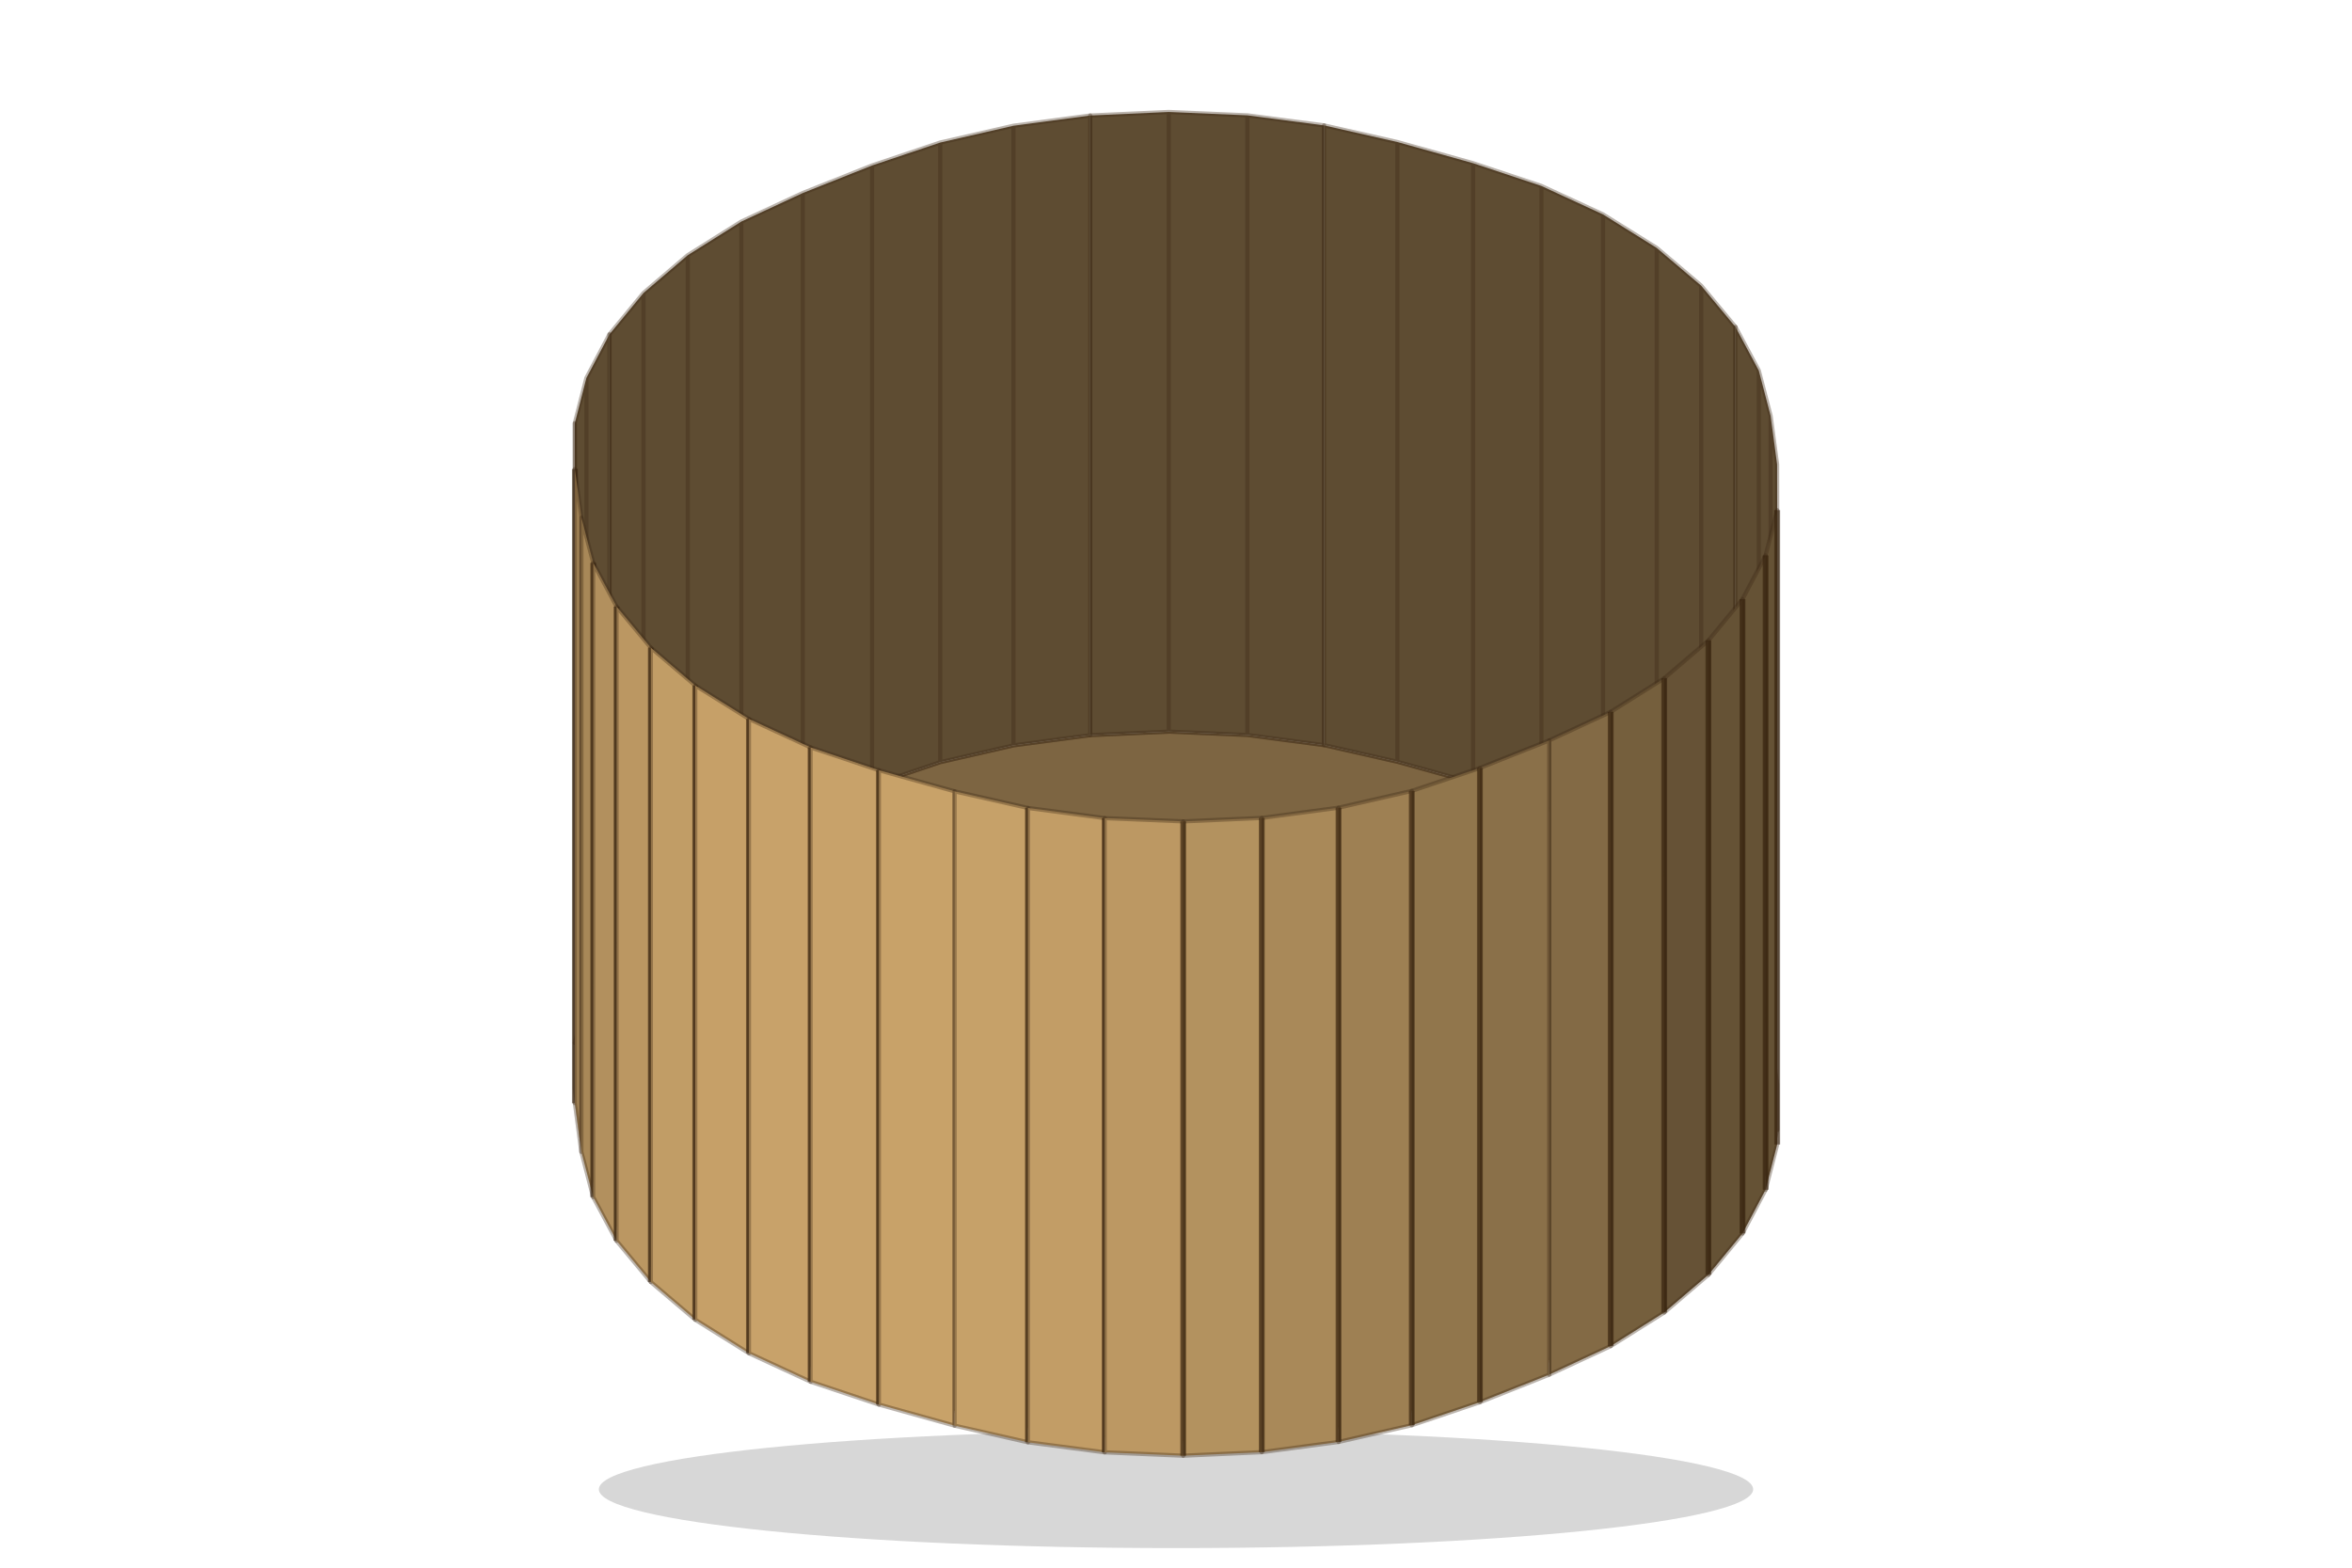
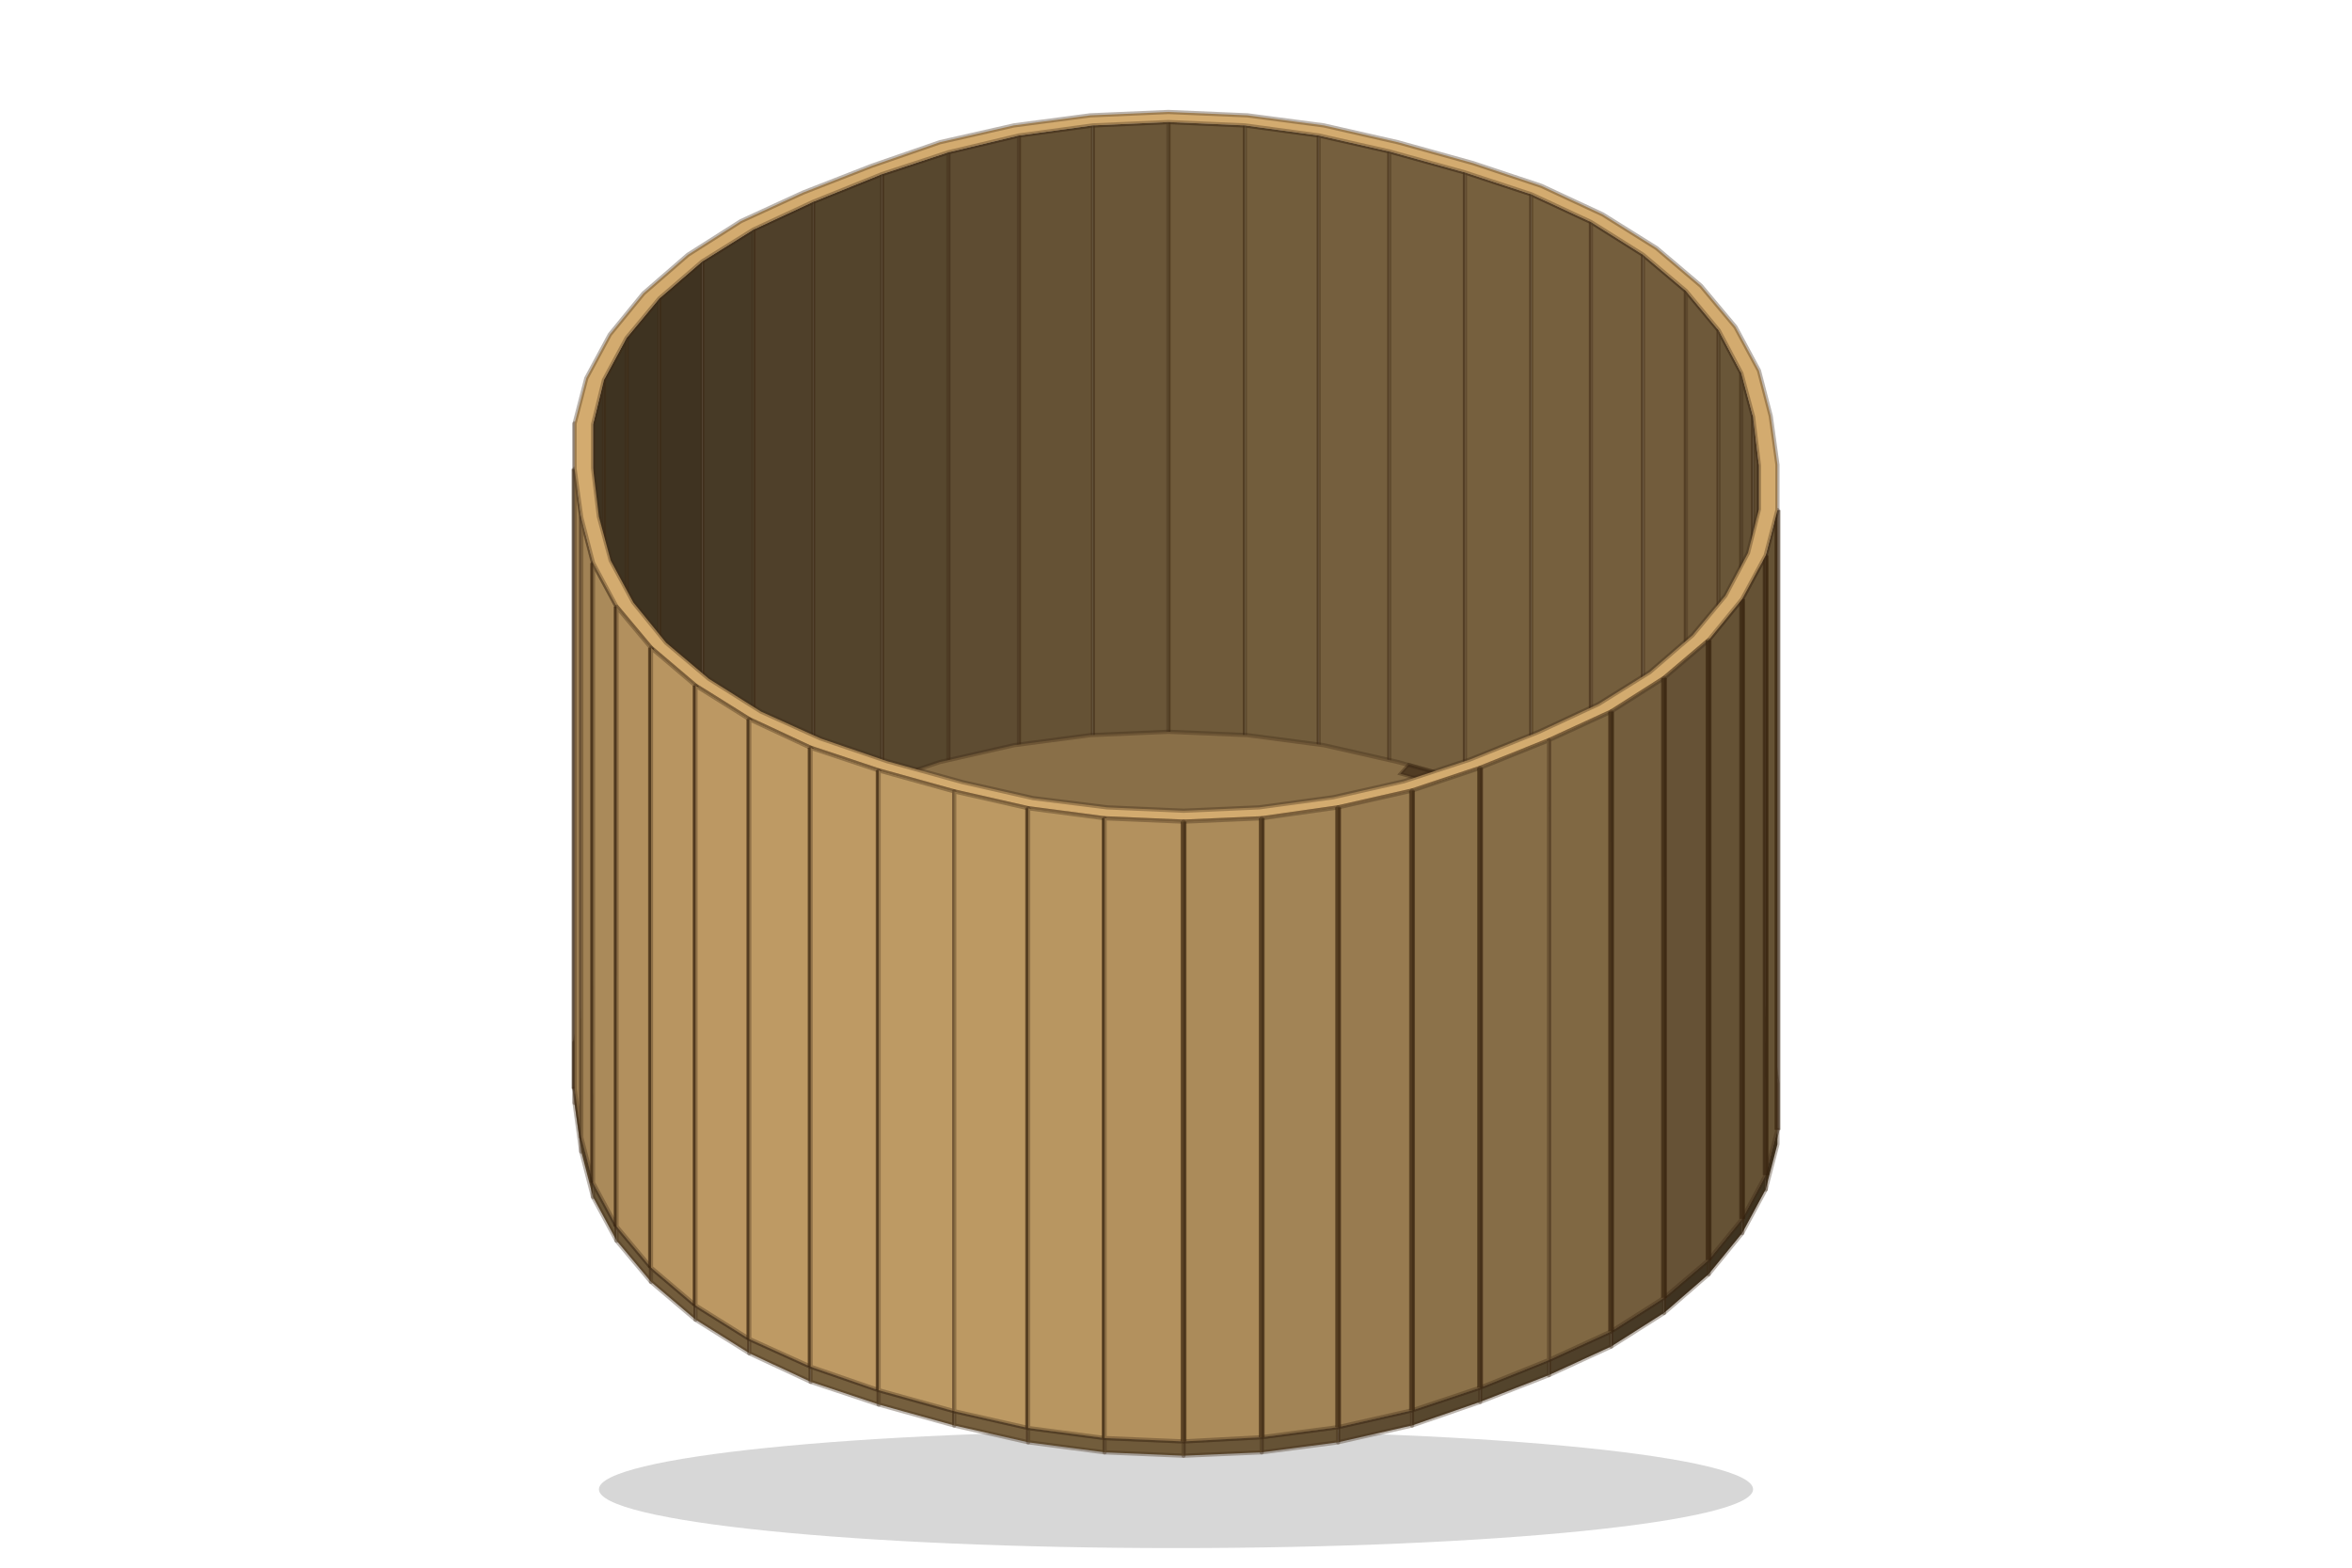
<svg xmlns="http://www.w3.org/2000/svg" width="300" height="200" viewBox="0 0 280 186">
-   <ellipse cx="140" cy="177" fill-opacity=".16" rx="68.71" ry="7" />
-   <path fill="#7D6542" stroke="rgba(60,40,20,.35)" stroke-linejoin="round" stroke-width=".5" d="m95.57 96.43 8.25-3.28 8.11-2.73 8.72-2 9.14-1.22 9.35-.42 9.35.4 9.14 1.21 8.73 1.98 9.01 2.51 8.13 2.71 7.34 3.39 6.39 3.99 5.29 4.5 4.08 4.9 2.78 5.2 1.41 5.39.77 5.79.01 5.45-1.38 5.39-2.75 5.2-4.05 4.91-5.27 4.51-6.37 4-7.32 3.4-8.25 3.28-8.11 2.73-8.72 2-9.14 1.22-9.35.42-9.35-.4-9.14-1.2-8.73-1.99-9.01-2.51-8.13-2.71-7.34-3.39-6.39-3.99-5.29-4.5-4.08-4.9-2.78-5.2-1.41-5.39-.77-5.79-.01-5.45 1.38-5.38 2.75-5.21 4.05-4.91 5.27-4.51 6.37-4z" />
-   <path fill="#5E4C32" stroke="rgba(60,40,20,.35)" stroke-linejoin="round" stroke-width=".5" d="m139.14 86.78 9.35.4V13.4l-9.35-.4zm-9.35.42 9.35-.42V13l-9.35.42zm18.7-.02 9.14 1.21V14.6l-9.14-1.2z" />
-   <path fill="#5E4C32" stroke="rgba(60,40,20,.35)" stroke-linejoin="round" stroke-width=".5" d="m120.65 88.42 9.14-1.22V13.42l-9.14 1.22zm36.98-.03 8.73 1.98V16.58l-8.73-1.98zm-45.7 2.03 8.72-2V14.64l-8.72 2zm54.43-.05 9.01 2.51V19.1l-9.01-2.52zm-62.54 2.78 8.11-2.73V16.64l-8.11 2.73zm71.55-.27 8.13 2.71V21.81l-8.13-2.71zm-79.8 3.55 8.25-3.28V19.37l-8.25 3.28zm87.93-.84 7.34 3.39V25.2l-7.34-3.39zm-95.25 4.24 7.32-3.4V22.65l-7.32 3.4zm102.59-.85 6.39 3.99V29.19l-6.39-3.99zm-108.96 4.85 6.37-4V26.05l-6.37 4zm115.35-.86 5.29 4.5V33.68l-5.29-4.49zm-120.62 5.37 5.27-4.51V30.05l-5.27 4.5zm125.91-.87 4.08 4.9V38.59l-4.08-4.91zm-129.96 5.78 4.05-4.91V34.55l-4.05 4.92z" />
-   <path fill="#5E4C32" stroke="rgba(60,40,20,.35)" stroke-linejoin="round" stroke-width=".5" d="m206.6 112.37 2.78 5.2V43.79l-2.78-5.2zm-136.79 6.09 2.75-5.21V39.47l-2.75 5.2zm139.57-.89 1.41 5.39V49.18l-1.41-5.39zm-140.95 6.27 1.38-5.38V44.67l-1.38 5.39zm142.36-.88.77 5.79V54.97l-.77-5.79zm.77 5.79.01 5.45V60.41l-.01-5.44z" />
-   <path fill="#9C7E52" stroke="rgba(60,40,20,.35)" stroke-linejoin="round" stroke-width=".5" d="m68.44 131.03-.01-5.44V50.06l.01 5.45z" />
-   <path stroke="rgba(50,30,10,.55)" stroke-width=".7" d="M68.44 131.03V55.51" />
-   <path fill="#A28355" stroke="rgba(60,40,20,.35)" stroke-linejoin="round" stroke-width=".5" d="m69.21 136.82-.77-5.79V55.51l.77 5.79z" />
-   <path fill="#655235" stroke="rgba(60,40,20,.35)" stroke-linejoin="round" stroke-width=".5" d="m211.57 135.94-1.38 5.39V65.8l1.38-5.39z" />
-   <path stroke="rgba(50,30,10,.55)" stroke-width=".7" d="M211.57 135.94V60.41" />
-   <path fill="#A88858" stroke="rgba(60,40,20,.35)" stroke-linejoin="round" stroke-width=".5" d="m70.62 142.21-1.41-5.39V61.3l1.41 5.38z" />
-   <path stroke="rgba(50,30,10,.55)" stroke-width=".7" d="M70.62 142.21V66.68" />
-   <path fill="#655235" stroke="rgba(60,40,20,.35)" stroke-linejoin="round" stroke-width=".5" d="m210.19 141.33-2.75 5.21V71.01l2.75-5.21z" />
-   <path stroke="rgba(50,30,10,.55)" stroke-width=".7" d="M210.19 141.33V65.8" />
-   <path fill="#B2905E" stroke="rgba(60,40,20,.35)" stroke-linejoin="round" stroke-width=".5" d="m73.4 147.41-2.78-5.2V66.68l2.78 5.21z" />
-   <path stroke="rgba(50,30,10,.55)" stroke-width=".7" d="M73.4 147.41V71.89" />
-   <path fill="#655235" stroke="rgba(60,40,20,.35)" stroke-linejoin="round" stroke-width=".5" d="m207.44 146.54-4.05 4.91V75.92l4.05-4.91z" />
-   <path stroke="rgba(50,30,10,.55)" stroke-width=".7" d="M207.44 146.53V71.01" />
-   <path fill="#BB9762" stroke="rgba(60,40,20,.35)" stroke-linejoin="round" stroke-width=".5" d="m77.48 152.32-4.08-4.91V71.89l4.08 4.9z" />
-   <path stroke="rgba(50,30,10,.55)" stroke-width=".7" d="M77.48 152.32V76.79" />
-   <path fill="#665236" stroke="rgba(60,40,20,.35)" stroke-linejoin="round" stroke-width=".5" d="m203.39 151.45-5.27 4.5V80.43l5.27-4.51z" />
-   <path stroke="rgba(50,30,10,.55)" stroke-width=".7" d="M203.38 151.45V75.92" />
-   <path fill="#C19D66" stroke="rgba(60,40,20,.35)" stroke-linejoin="round" stroke-width=".5" d="m82.77 156.81-5.29-4.49V76.79l5.29 4.5z" />
-   <path stroke="rgba(50,30,10,.55)" stroke-width=".7" d="M82.77 156.81V81.29" />
-   <path fill="#755F3D" stroke="rgba(60,40,20,.35)" stroke-linejoin="round" stroke-width=".5" d="m198.12 155.95-6.37 4V84.43l6.37-4z" />
-   <path stroke="rgba(50,30,10,.55)" stroke-width=".7" d="M198.12 155.95V80.43" />
-   <path fill="#C6A068" stroke="rgba(60,40,20,.35)" stroke-linejoin="round" stroke-width=".5" d="m89.16 160.8-6.39-3.99V81.29l6.39 3.98z" />
-   <path stroke="rgba(50,30,10,.55)" stroke-width=".7" d="M89.16 160.8V85.27" />
-   <path fill="#836A45" stroke="rgba(60,40,20,.35)" stroke-linejoin="round" stroke-width=".5" d="m191.75 159.95-7.32 3.4V87.83l7.32-3.4z" />
-   <path stroke="rgba(50,30,10,.55)" stroke-width=".7" d="M191.75 159.95V84.43" />
-   <path fill="#C8A26A" stroke="rgba(60,40,20,.35)" stroke-linejoin="round" stroke-width=".5" d="m96.5 164.19-7.34-3.39V85.27l7.34 3.39z" />
-   <path stroke="rgba(50,30,10,.55)" stroke-width=".7" d="M96.5 164.19V88.66" />
-   <path fill="#8A7049" stroke="rgba(60,40,20,.35)" stroke-linejoin="round" stroke-width=".5" d="m184.43 163.35-8.25 3.28V91.11l8.25-3.28z" />
-   <path fill="#C8A26A" stroke="rgba(60,40,20,.35)" stroke-linejoin="round" stroke-width=".5" d="m104.63 166.91-8.13-2.72V88.66l8.13 2.72z" />
-   <path stroke="rgba(50,30,10,.55)" stroke-width=".7" d="M104.63 166.91V91.38" />
-   <path fill="#91764C" stroke="rgba(60,40,20,.35)" stroke-linejoin="round" stroke-width=".5" d="m176.18 166.63-8.11 2.74V93.84l8.11-2.73z" />
-   <path stroke="rgba(50,30,10,.55)" stroke-width=".7" d="M176.18 166.63V91.11" />
-   <path fill="#C8A269" stroke="rgba(60,40,20,.35)" stroke-linejoin="round" stroke-width=".5" d="m113.64 169.42-9.01-2.51V91.38l9.01 2.51z" />
-   <path fill="#9E8053" stroke="rgba(60,40,20,.35)" stroke-linejoin="round" stroke-width=".5" d="m168.07 169.37-8.72 1.99V95.84l8.72-2z" />
-   <path stroke="rgba(50,30,10,.55)" stroke-width=".7" d="M168.07 169.37V93.84" />
-   <path fill="#C6A169" stroke="rgba(60,40,20,.35)" stroke-linejoin="round" stroke-width=".5" d="m122.37 171.4-8.73-1.98V93.89l8.73 1.98z" />
-   <path stroke="rgba(50,30,10,.55)" stroke-width=".7" d="M122.37 171.4V95.87" />
-   <path fill="#A98959" stroke="rgba(60,40,20,.35)" stroke-linejoin="round" stroke-width=".5" d="m159.35 171.36-9.14 1.22V97.06l9.14-1.22z" />
-   <path stroke="rgba(50,30,10,.55)" stroke-width=".7" d="M159.35 171.36V95.84" />
-   <path fill="#C29D66" stroke="rgba(60,40,20,.35)" stroke-linejoin="round" stroke-width=".5" d="m131.51 172.6-9.14-1.2V95.87l9.14 1.21z" />
-   <path stroke="rgba(50,30,10,.55)" stroke-width=".7" d="M131.51 172.6V97.08" />
-   <path fill="#B3925F" stroke="rgba(60,40,20,.35)" stroke-linejoin="round" stroke-width=".5" d="m150.21 172.58-9.35.42V97.47l9.35-.41z" />
-   <path stroke="rgba(50,30,10,.55)" stroke-width=".7" d="M150.21 172.58V97.06" />
-   <path fill="#BC9863" stroke="rgba(60,40,20,.35)" stroke-linejoin="round" stroke-width=".5" d="m140.86 173-9.35-.4V97.08l9.35.39z" />
-   <path stroke="rgba(50,30,10,.55)" stroke-width=".7" d="M140.86 173V97.47" />
+   <ellipse cx="140" cy="177" fill-opacity=".16" rx="68.7" ry="7" />
+   <path fill="#6F5A3A" stroke="rgba(60,40,20,.35)" stroke-linejoin="round" stroke-width=".5" d="m139.1 88 9.1.4V14.6l-9.1-.4z" />
+   <path fill="#6A5638" stroke="rgba(60,40,20,.35)" stroke-linejoin="round" stroke-width=".5" d="m130.1 88.4 9-.4V14.2l-9 .4z" />
+   <path fill="#725D3C" stroke="rgba(60,40,20,.35)" stroke-linejoin="round" stroke-width=".5" d="m148.2 88.4 8.8 1.2V15.8l-8.8-1.2z" />
+   <path fill="#655235" stroke="rgba(60,40,20,.35)" stroke-linejoin="round" stroke-width=".5" d="m121.3 89.6 8.8-1.2V14.6l-8.8 1.2z" />
+   <path fill="#755F3E" stroke="rgba(60,40,20,.35)" stroke-linejoin="round" stroke-width=".5" d="m157 89.6 8.4 1.9V17.7l-8.4-1.9z" />
+   <path fill="#5E4C32" stroke="rgba(60,40,20,.35)" stroke-linejoin="round" stroke-width=".5" d="m112.9 91.5 8.4-1.9V15.8l-8.4 2z" />
+   <path fill="#755F3E" stroke="rgba(60,40,20,.35)" stroke-linejoin="round" stroke-width=".5" d="m165.4 91.5 9 2.5V20.2l-9-2.5z" />
+   <path fill="#57472E" stroke="rgba(60,40,20,.35)" stroke-linejoin="round" stroke-width=".5" d="m105 94.2 7.9-2.7V17.8l-7.9 2.6z" />
+   <path fill="#76603E" stroke="rgba(60,40,20,.35)" stroke-linejoin="round" stroke-width=".5" d="m174.4 94 7.9 2.6V22.8l-7.9-2.6z" />
+   <path fill="#53442C" stroke="rgba(60,40,20,.35)" stroke-linejoin="round" stroke-width=".5" d="m96.8 97.5 8.2-3.3V20.4l-8.2 3.3z" />
+   <path fill="#76603E" stroke="rgba(60,40,20,.35)" stroke-linejoin="round" stroke-width=".5" d="m182.3 96.6 7.1 3.3V26.1l-7.1-3.3z" />
+   <path fill="#4F402A" stroke="rgba(60,40,20,.35)" stroke-linejoin="round" stroke-width=".5" d="m89.7 100.7 7.1-3.2V23.7L89.7 27z" />
+   <path fill="#745E3D" stroke="rgba(60,40,20,.35)" stroke-linejoin="round" stroke-width=".5" d="m189.4 99.9 6.2 3.8V30l-6.2-3.9z" />
+   <path fill="#473A26" stroke="rgba(60,40,20,.35)" stroke-linejoin="round" stroke-width=".5" d="m83.6 104.6 6.1-3.9V27l-6.1 3.8z" />
+   <path fill="#725C3C" stroke="rgba(60,40,20,.35)" stroke-linejoin="round" stroke-width=".5" d="m195.6 103.7 5.1 4.4V34.3l-5.1-4.3z" />
+   <path fill="#3F3321" stroke="rgba(60,40,20,.35)" stroke-linejoin="round" stroke-width=".5" d="m78.5 109 5.1-4.4V30.8l-5.1 4.4z" />
+   <path fill="#5D4C31" stroke="rgba(60,40,20,.35)" stroke-linejoin="round" stroke-width=".5" d="M68.4 131v-7.2 1.8z" />
+   <path fill="#896F48" stroke="rgba(60,40,20,.35)" stroke-linejoin="round" stroke-width=".5" d="m88.2 99.8-6.3 4-5.3 4.5-4 4.9-2.8 5.3-1.4 5.3v5.5l.8 5.8 1.4 5.4 2.8 5.2 4.1 4.9 5.3 4.5 6.4 4 7.3 3.3 8.1 2.8 9 2.5 8.8 2 9.1 1.2 9.4.4 9.3-.5 9.1-1.2 8.8-2 8.1-2.7 8.2-3.3 7.4-3.4 6.3-4 5.3-4.5 4-4.9 2.8-5.2 1.4-5.4v-5.5l-.8-5.7-1.4-5.4-2.8-5.2-4.1-4.9-5.3-4.5-6.4-4-7.3-3.4-8.1-2.7-9-2.5-8.8-2-9.1-1.2-9.4-.4-9.3.4-9.1 1.2-8.8 2-8.1 2.7-8.2 3.3z" />
+   <path fill="rgba(48,30,14,.62)" stroke="rgba(60,40,20,.4)" stroke-width=".4" d="m166.7 91.8 6.5 1.8.9-1.1-6.4-1.8zm42.1 32.1.5 4.1 2.1-.1-.5-4.1zm-95.5 42.3-6.5-1.8-.9 1.1 6.4 1.8zm-42.1-32.1-.5-4.1-2.1.1.5 4.1z" />
+   <path fill="#6E593A" stroke="rgba(60,40,20,.35)" stroke-linejoin="round" stroke-width=".5" d="m200.7 108.1 3.9 4.7V39l-3.9-4.7z" />
+   <path fill="#3E3321" stroke="rgba(60,40,20,.35)" stroke-linejoin="round" stroke-width=".5" d="m74.6 113.7 3.9-4.7V35.2l-3.9 4.7z" />
+   <path fill="#614E33" stroke="rgba(60,40,20,.35)" stroke-linejoin="round" stroke-width=".5" d="M69.2 136.8v-1.7l-.8-5.8v1.7z" />
+   <path fill="#695638" stroke="rgba(60,40,20,.35)" stroke-linejoin="round" stroke-width=".5" d="m204.6 112.8 2.7 5.1V44.1l-2.7-5.1z" />
+   <path fill="#3E3321" stroke="rgba(60,40,20,.35)" stroke-linejoin="round" stroke-width=".5" d="m71.9 118.7 2.7-5V39.9l-2.7 5zm139.7 17.2v-1.7l-1.4 5.4v1.7z" />
+   <path fill="#645135" stroke="rgba(60,40,20,.35)" stroke-linejoin="round" stroke-width=".5" d="M70.6 142.2v-1.7l-1.4-5.4v1.7zm136.7-24.3 1.4 5.2V49.3l-1.4-5.2z" />
+   <path fill="#3E3321" stroke="rgba(60,40,20,.35)" stroke-linejoin="round" stroke-width=".5" d="m70.6 123.9 1.3-5.2V44.9l-1.3 5.3zm139.6 17.4v-1.7l-2.8 5.2v1.7z" />
+   <path fill="#695638" stroke="rgba(60,40,20,.35)" stroke-linejoin="round" stroke-width=".5" d="M73.4 147.4v-1.7l-2.8-5.2v1.7z" />
+   <path fill="#614E33" stroke="rgba(60,40,20,.35)" stroke-linejoin="round" stroke-width=".5" d="m208.7 123.1.7 5.7V55.1l-.7-5.8z" />
+   <path fill="#967A4F" stroke="rgba(60,40,20,.35)" stroke-linejoin="round" stroke-width=".5" d="M68.4 129.3V50.1v73.7z" />
+   <path stroke="rgba(50,30,10,.55)" stroke-width=".7" d="M68.4 129.3V55.5" />
+   <path fill="#3E3321" stroke="rgba(60,40,20,.35)" stroke-linejoin="round" stroke-width=".5" d="M207.4 146.5v-1.7l-4 4.9v1.7z" />
+   <path fill="#6E593A" stroke="rgba(60,40,20,.35)" stroke-linejoin="round" stroke-width=".5" d="M77.5 152.3v-1.7l-4.1-4.9v1.7z" />
+   <path fill="#5D4C31" stroke="rgba(60,40,20,.35)" stroke-linejoin="round" stroke-width=".5" d="M209.4 128.8v5.3-79z" />
+   <path fill="#9C7E52" stroke="rgba(60,40,20,.35)" stroke-linejoin="round" stroke-width=".5" d="M69.2 135.1V61.3l-.8-5.8v73.8z" />
+   <path fill="#3F3321" stroke="rgba(60,40,20,.35)" stroke-linejoin="round" stroke-width=".5" d="M203.4 151.4v-1.7l-5.3 4.5v1.8z" />
+   <path fill="#725C3C" stroke="rgba(60,40,20,.35)" stroke-linejoin="round" stroke-width=".5" d="M82.8 156.8v-1.7l-5.3-4.5v1.7z" />
+   <path fill="#655235" stroke="rgba(60,40,20,.35)" stroke-linejoin="round" stroke-width=".5" d="M211.6 134.2V60.4l-1.4 5.4v73.8z" />
+   <path stroke="rgba(50,30,10,.55)" stroke-width=".7" d="M211.6 134.2V60.4" />
+   <path fill="#473A26" stroke="rgba(60,40,20,.35)" stroke-linejoin="round" stroke-width=".5" d="M198.1 156v-1.8l-6.3 4v1.8z" />
+   <path fill="#A18255" stroke="rgba(60,40,20,.35)" stroke-linejoin="round" stroke-width=".5" d="M70.6 140.5V66.7l-1.4-5.4v73.8z" />
+   <path stroke="rgba(50,30,10,.55)" stroke-width=".7" d="M70.6 140.5V66.7" />
+   <path fill="#745E3D" stroke="rgba(60,40,20,.35)" stroke-linejoin="round" stroke-width=".5" d="M89.2 160.8v-1.7l-6.4-4v1.7z" />
+   <path fill="#4F402A" stroke="rgba(60,40,20,.35)" stroke-linejoin="round" stroke-width=".5" d="M191.8 160v-1.8l-7.4 3.4v1.8z" />
+   <path fill="#76603E" stroke="rgba(60,40,20,.35)" stroke-linejoin="round" stroke-width=".5" d="M96.5 164.2v-1.8l-7.3-3.3v1.7z" />
+   <path fill="#655235" stroke="rgba(60,40,20,.35)" stroke-linejoin="round" stroke-width=".5" d="M210.2 139.6V65.8l-2.8 5.2v73.8z" />
+   <path stroke="rgba(50,30,10,.55)" stroke-width=".7" d="M210.2 139.6V65.8" />
+   <path fill="#AA8A5A" stroke="rgba(60,40,20,.35)" stroke-linejoin="round" stroke-width=".5" d="M73.4 145.7V71.9l-2.8-5.2v73.8z" />
+   <path stroke="rgba(50,30,10,.55)" stroke-width=".7" d="M73.4 145.7V71.9" />
+   <path fill="#53442C" stroke="rgba(60,40,20,.35)" stroke-linejoin="round" stroke-width=".5" d="M184.4 163.4v-1.8l-8.2 3.3v1.7z" />
+   <path fill="#76603E" stroke="rgba(60,40,20,.35)" stroke-linejoin="round" stroke-width=".5" d="M104.6 166.9v-1.7l-8.1-2.8v1.8z" />
+   <path fill="#57472E" stroke="rgba(60,40,20,.35)" stroke-linejoin="round" stroke-width=".5" d="M176.2 166.6v-1.7l-8.1 2.7v1.8z" />
+   <path fill="#755F3E" stroke="rgba(60,40,20,.35)" stroke-linejoin="round" stroke-width=".5" d="M113.6 169.4v-1.7l-9-2.5v1.7z" />
+   <path fill="#655235" stroke="rgba(60,40,20,.35)" stroke-linejoin="round" stroke-width=".5" d="M207.4 144.8V71l-4 4.9v73.8z" />
+   <path stroke="rgba(50,30,10,.55)" stroke-width=".7" d="M207.4 144.8V71" />
+   <path fill="#D3AB6F" fill-rule="evenodd" stroke="rgba(60,40,20,.35)" stroke-linejoin="round" stroke-width=".5" d="m88.2 26-6.3 4-5.3 4.6-4 4.9-2.8 5.2-1.4 5.4v5.4l.8 5.8 1.4 5.4 2.8 5.2 4.1 4.9 5.3 4.5 6.4 4 7.3 3.4 8.1 2.7 9 2.5 8.8 2 9.1 1.2 9.4.4 9.3-.4 9.1-1.3 8.8-2 8.1-2.7 8.2-3.3 7.4-3.4 6.3-4 5.3-4.5 4-4.9 2.8-5.2 1.4-5.4V55l-.8-5.8-1.4-5.4-2.8-5.2-4.1-4.9-5.3-4.5-6.4-4-7.3-3.4-8.1-2.7-9-2.5-8.8-2-9.1-1.2-9.4-.4-9.3.4-9.1 1.2-8.8 2-8.1 2.8-8.2 3.2Zm8.6-2.3 8.2-3.3 7.9-2.6 8.4-2 8.8-1.2 9-.4 9.1.4 8.8 1.2 8.4 1.9 9 2.5 7.9 2.6 7.1 3.3 6.2 3.9 5.1 4.3 3.9 4.7 2.7 5.1 1.4 5.2.7 5.8v5.2l-1.3 5.2-2.7 5.1-3.9 4.7-5.1 4.4-6.1 3.8-7.1 3.3-8.2 3.3-7.9 2.6-8.4 1.9-8.8 1.2-9 .4-9.1-.4-8.8-1.1-8.4-1.9-9-2.5-7.9-2.7-7.1-3.2-6.2-3.9-5.1-4.3-3.9-4.8-2.7-5-1.4-5.2-.7-5.8v-5.2l1.3-5.3 2.7-5 3.9-4.7 5.1-4.4 6.1-3.8Z" />
+   <path fill="#B2905E" stroke="rgba(60,40,20,.35)" stroke-linejoin="round" stroke-width=".5" d="M77.5 150.6V76.8l-4.1-4.9v73.8z" />
+   <path stroke="rgba(50,30,10,.55)" stroke-width=".7" d="M77.5 150.6V76.8" />
+   <path fill="#5E4C32" stroke="rgba(60,40,20,.35)" stroke-linejoin="round" stroke-width=".5" d="M168.1 169.4v-1.8l-8.8 2v1.8z" />
+   <path fill="#755F3E" stroke="rgba(60,40,20,.35)" stroke-linejoin="round" stroke-width=".5" d="M122.4 171.4v-1.7l-8.8-2v1.7z" />
+   <path fill="#655235" stroke="rgba(60,40,20,.35)" stroke-linejoin="round" stroke-width=".5" d="M159.3 171.4v-1.8l-9.1 1.2v1.8z" />
+   <path fill="#725D3C" stroke="rgba(60,40,20,.35)" stroke-linejoin="round" stroke-width=".5" d="M131.5 172.6v-1.7l-9.1-1.2v1.7z" />
+   <path fill="#6A5638" stroke="rgba(60,40,20,.35)" stroke-linejoin="round" stroke-width=".5" d="M150.2 172.6v-1.8l-9.3.5v1.7z" />
+   <path fill="#6F5A3A" stroke="rgba(60,40,20,.35)" stroke-linejoin="round" stroke-width=".5" d="M140.9 173v-1.7l-9.4-.4v1.7z" />
+   <path fill="#665236" stroke="rgba(60,40,20,.35)" stroke-linejoin="round" stroke-width=".5" d="M203.4 149.7V75.9l-5.3 4.5v73.8z" />
+   <path stroke="rgba(50,30,10,.55)" stroke-width=".7" d="M203.4 149.7V75.9" />
+   <path fill="#B89561" stroke="rgba(60,40,20,.35)" stroke-linejoin="round" stroke-width=".5" d="M82.8 155.1V81.3l-5.3-4.5v73.8z" />
+   <path stroke="rgba(50,30,10,.55)" stroke-width=".7" d="M82.8 155.1V81.3" />
+   <path fill="#735D3D" stroke="rgba(60,40,20,.35)" stroke-linejoin="round" stroke-width=".5" d="M198.1 154.2V80.4l-6.3 4v73.8z" />
+   <path stroke="rgba(50,30,10,.55)" stroke-width=".7" d="M198.1 154.2V80.4" />
+   <path fill="#BC9863" stroke="rgba(60,40,20,.35)" stroke-linejoin="round" stroke-width=".5" d="M89.2 159.1V85.3l-6.4-4v73.8z" />
+   <path stroke="rgba(50,30,10,.55)" stroke-width=".7" d="M89.2 159.1V85.3" />
+   <path fill="#806843" stroke="rgba(60,40,20,.35)" stroke-linejoin="round" stroke-width=".5" d="M191.8 158.2V84.4l-7.4 3.4v73.8z" />
+   <path stroke="rgba(50,30,10,.55)" stroke-width=".7" d="M191.8 158.2V84.4" />
+   <path fill="#BE9A64" stroke="rgba(60,40,20,.35)" stroke-linejoin="round" stroke-width=".5" d="M96.5 162.4V88.7l-7.3-3.4v73.8z" />
+   <path stroke="rgba(50,30,10,.55)" stroke-width=".7" d="M96.5 162.4V88.7" />
+   <path fill="#866D47" stroke="rgba(60,40,20,.35)" stroke-linejoin="round" stroke-width=".5" d="M184.4 161.6V87.8l-8.2 3.3v73.8z" />
+   <path fill="#BE9A64" stroke="rgba(60,40,20,.35)" stroke-linejoin="round" stroke-width=".5" d="M104.6 165.2V91.4l-8.1-2.7v73.7z" />
+   <path stroke="rgba(50,30,10,.55)" stroke-width=".7" d="M104.6 165.2V91.4" />
+   <path fill="#8C724A" stroke="rgba(60,40,20,.35)" stroke-linejoin="round" stroke-width=".5" d="M176.2 164.9V91.1l-8.1 2.7v73.8z" />
+   <path stroke="rgba(50,30,10,.55)" stroke-width=".7" d="M176.2 164.9V91.1" />
+   <path fill="#BD9A64" stroke="rgba(60,40,20,.35)" stroke-linejoin="round" stroke-width=".5" d="M113.6 167.7V93.9l-9-2.5v73.8z" />
+   <path fill="#987B50" stroke="rgba(60,40,20,.35)" stroke-linejoin="round" stroke-width=".5" d="M168.1 167.6V93.8l-8.8 2v73.8z" />
+   <path stroke="rgba(50,30,10,.55)" stroke-width=".7" d="M168.1 167.6V93.8" />
+   <path fill="#BC9963" stroke="rgba(60,40,20,.35)" stroke-linejoin="round" stroke-width=".5" d="M122.4 169.7V95.9l-8.8-2v73.8z" />
+   <path stroke="rgba(50,30,10,.55)" stroke-width=".7" d="M122.4 169.7V95.9" />
+   <path fill="#A28456" stroke="rgba(60,40,20,.35)" stroke-linejoin="round" stroke-width=".5" d="M159.3 169.6V95.8l-9.1 1.3v73.7z" />
+   <path stroke="rgba(50,30,10,.55)" stroke-width=".7" d="M159.3 169.6V95.8" />
+   <path fill="#B89661" stroke="rgba(60,40,20,.35)" stroke-linejoin="round" stroke-width=".5" d="M131.5 170.9V97.1l-9.1-1.2v73.8z" />
+   <path stroke="rgba(50,30,10,.55)" stroke-width=".7" d="M131.5 170.9V97.1" />
+   <path fill="#AB8B5A" stroke="rgba(60,40,20,.35)" stroke-linejoin="round" stroke-width=".5" d="M150.2 170.8V97.1l-9.3.4v73.8z" />
+   <path stroke="rgba(50,30,10,.55)" stroke-width=".7" d="M150.2 170.8V97.1" />
+   <path fill="#B3915E" stroke="rgba(60,40,20,.35)" stroke-linejoin="round" stroke-width=".5" d="M140.9 171.3V97.5l-9.4-.4v73.8z" />
+   <path stroke="rgba(50,30,10,.55)" stroke-width=".7" d="M140.9 171.3V97.5" />
</svg>
